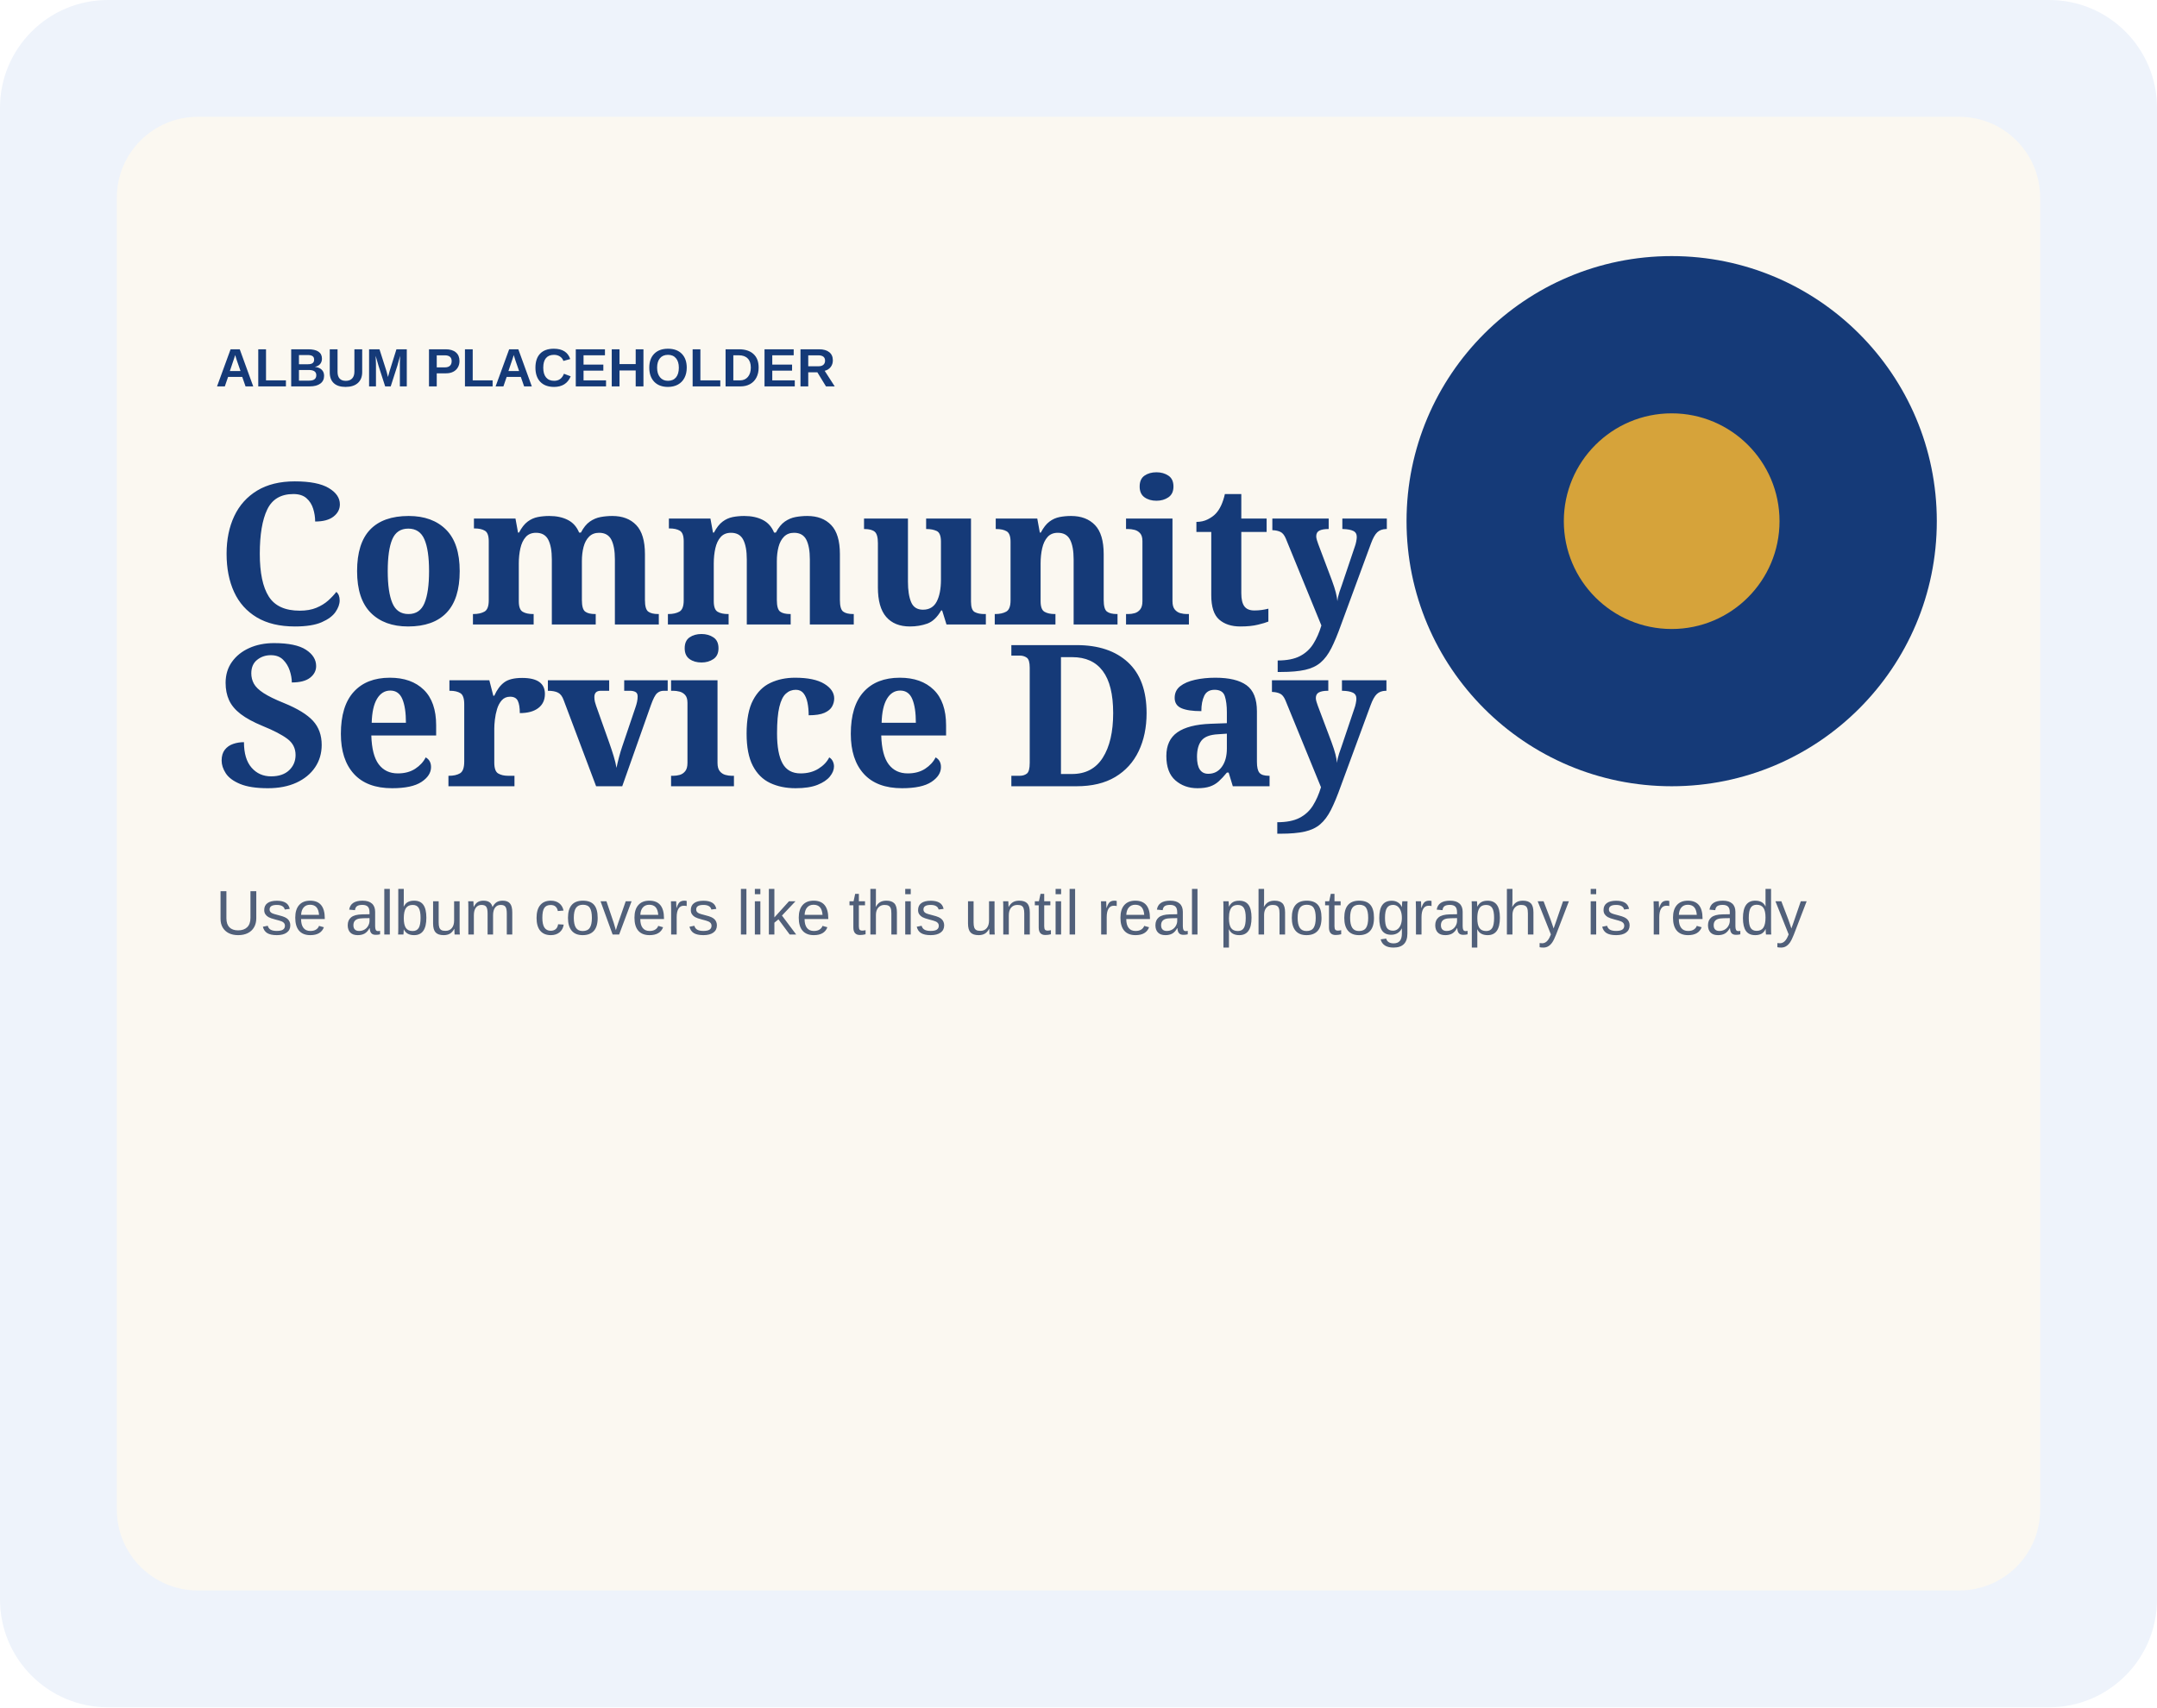
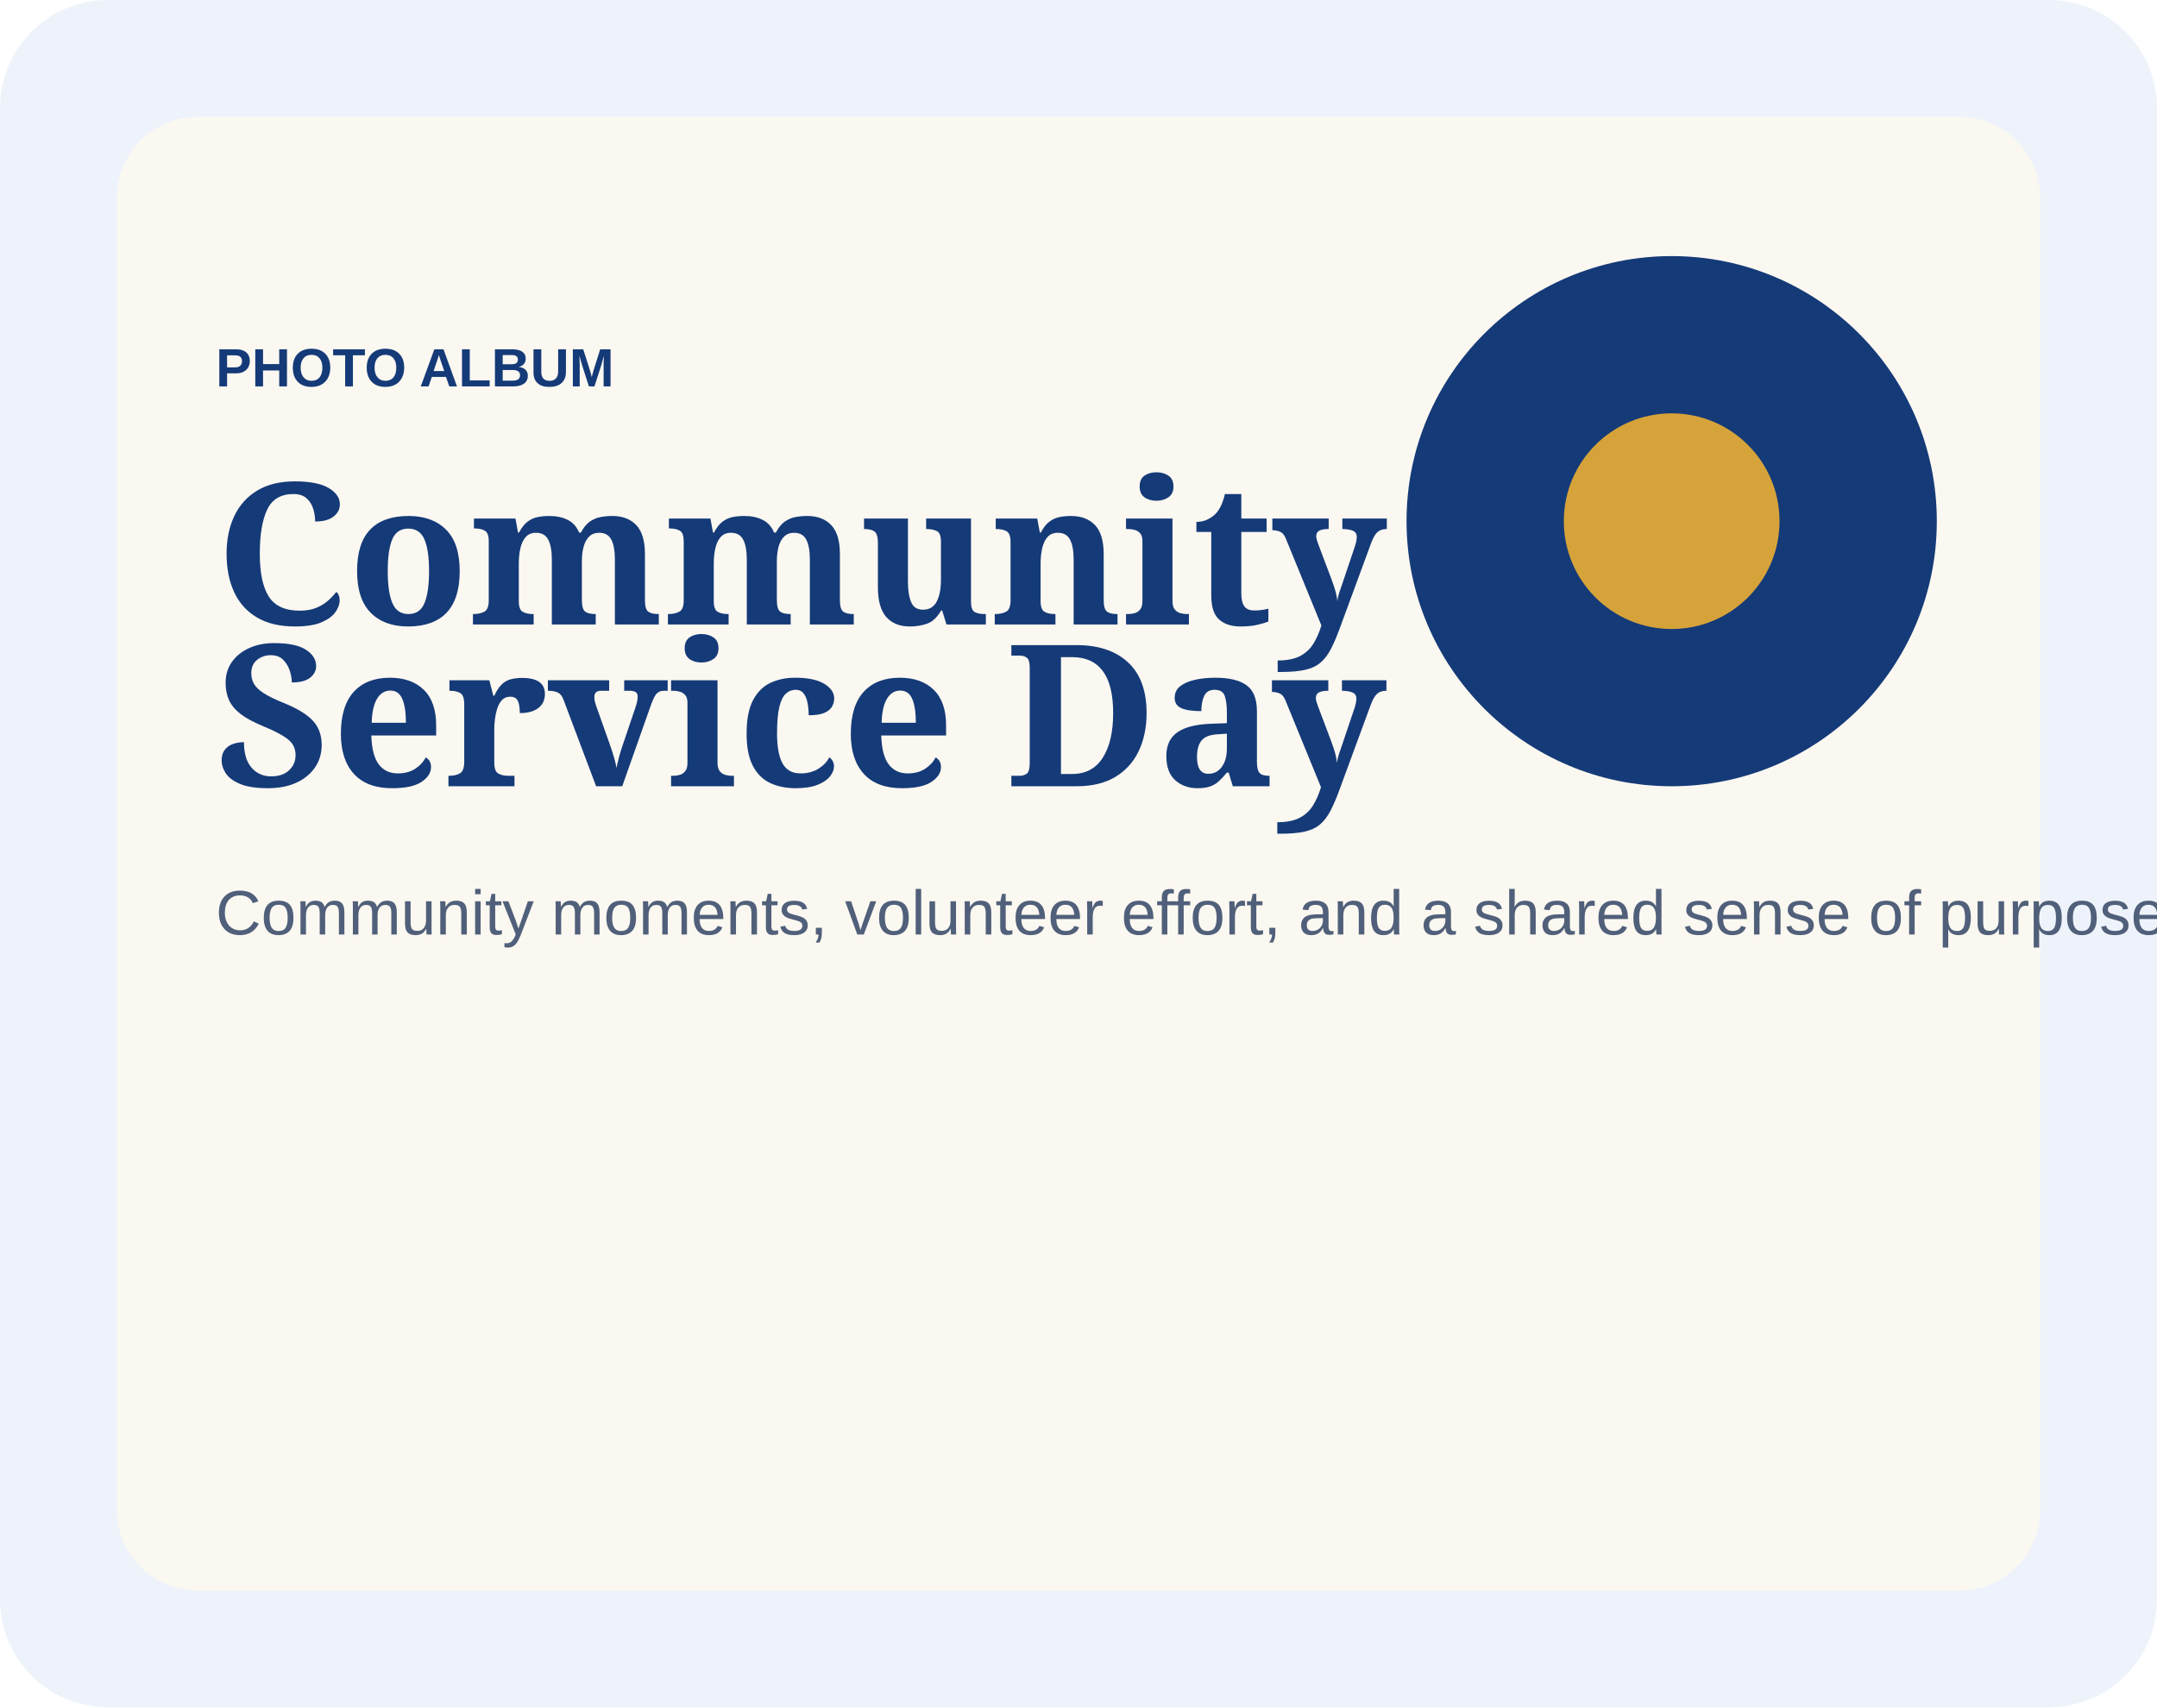
<svg xmlns="http://www.w3.org/2000/svg" width="960" height="760" viewBox="0 0 960 760" fill="none">
  <rect width="960" height="760" rx="48" fill="#EEF3FB" />
  <rect x="52" y="52" width="856" height="656" rx="36" fill="#FBF8F1" />
  <circle cx="744" cy="232" r="118" fill="#153A78" />
  <circle cx="744" cy="232" r="48" fill="#D6A33A" />
-   <text x="96" y="172" fill="#153A78" font-family="Sora, Arial, sans-serif" font-size="24" font-weight="700">ALBUM PLACEHOLDER</text>
+   <text x="96" y="172" fill="#153A78" font-family="Sora, Arial, sans-serif" font-size="24" font-weight="700">PHOTO ALBUM</text>
  <text x="96" y="278" fill="#153A78" font-family="Cormorant Garamond, serif" font-size="88" font-weight="700">Community</text>
  <text x="96" y="350" fill="#153A78" font-family="Cormorant Garamond, serif" font-size="88" font-weight="700">Service Day</text>
-   <text x="96" y="416" fill="#51607A" font-family="Sora, Arial, sans-serif" font-size="28">Use album covers like this until real photography is ready</text>
+   <text x="96" y="416" fill="#51607A" font-family="Sora, Arial, sans-serif" font-size="28">Community moments, volunteer effort, and a shared sense of purpose</text>
</svg>
